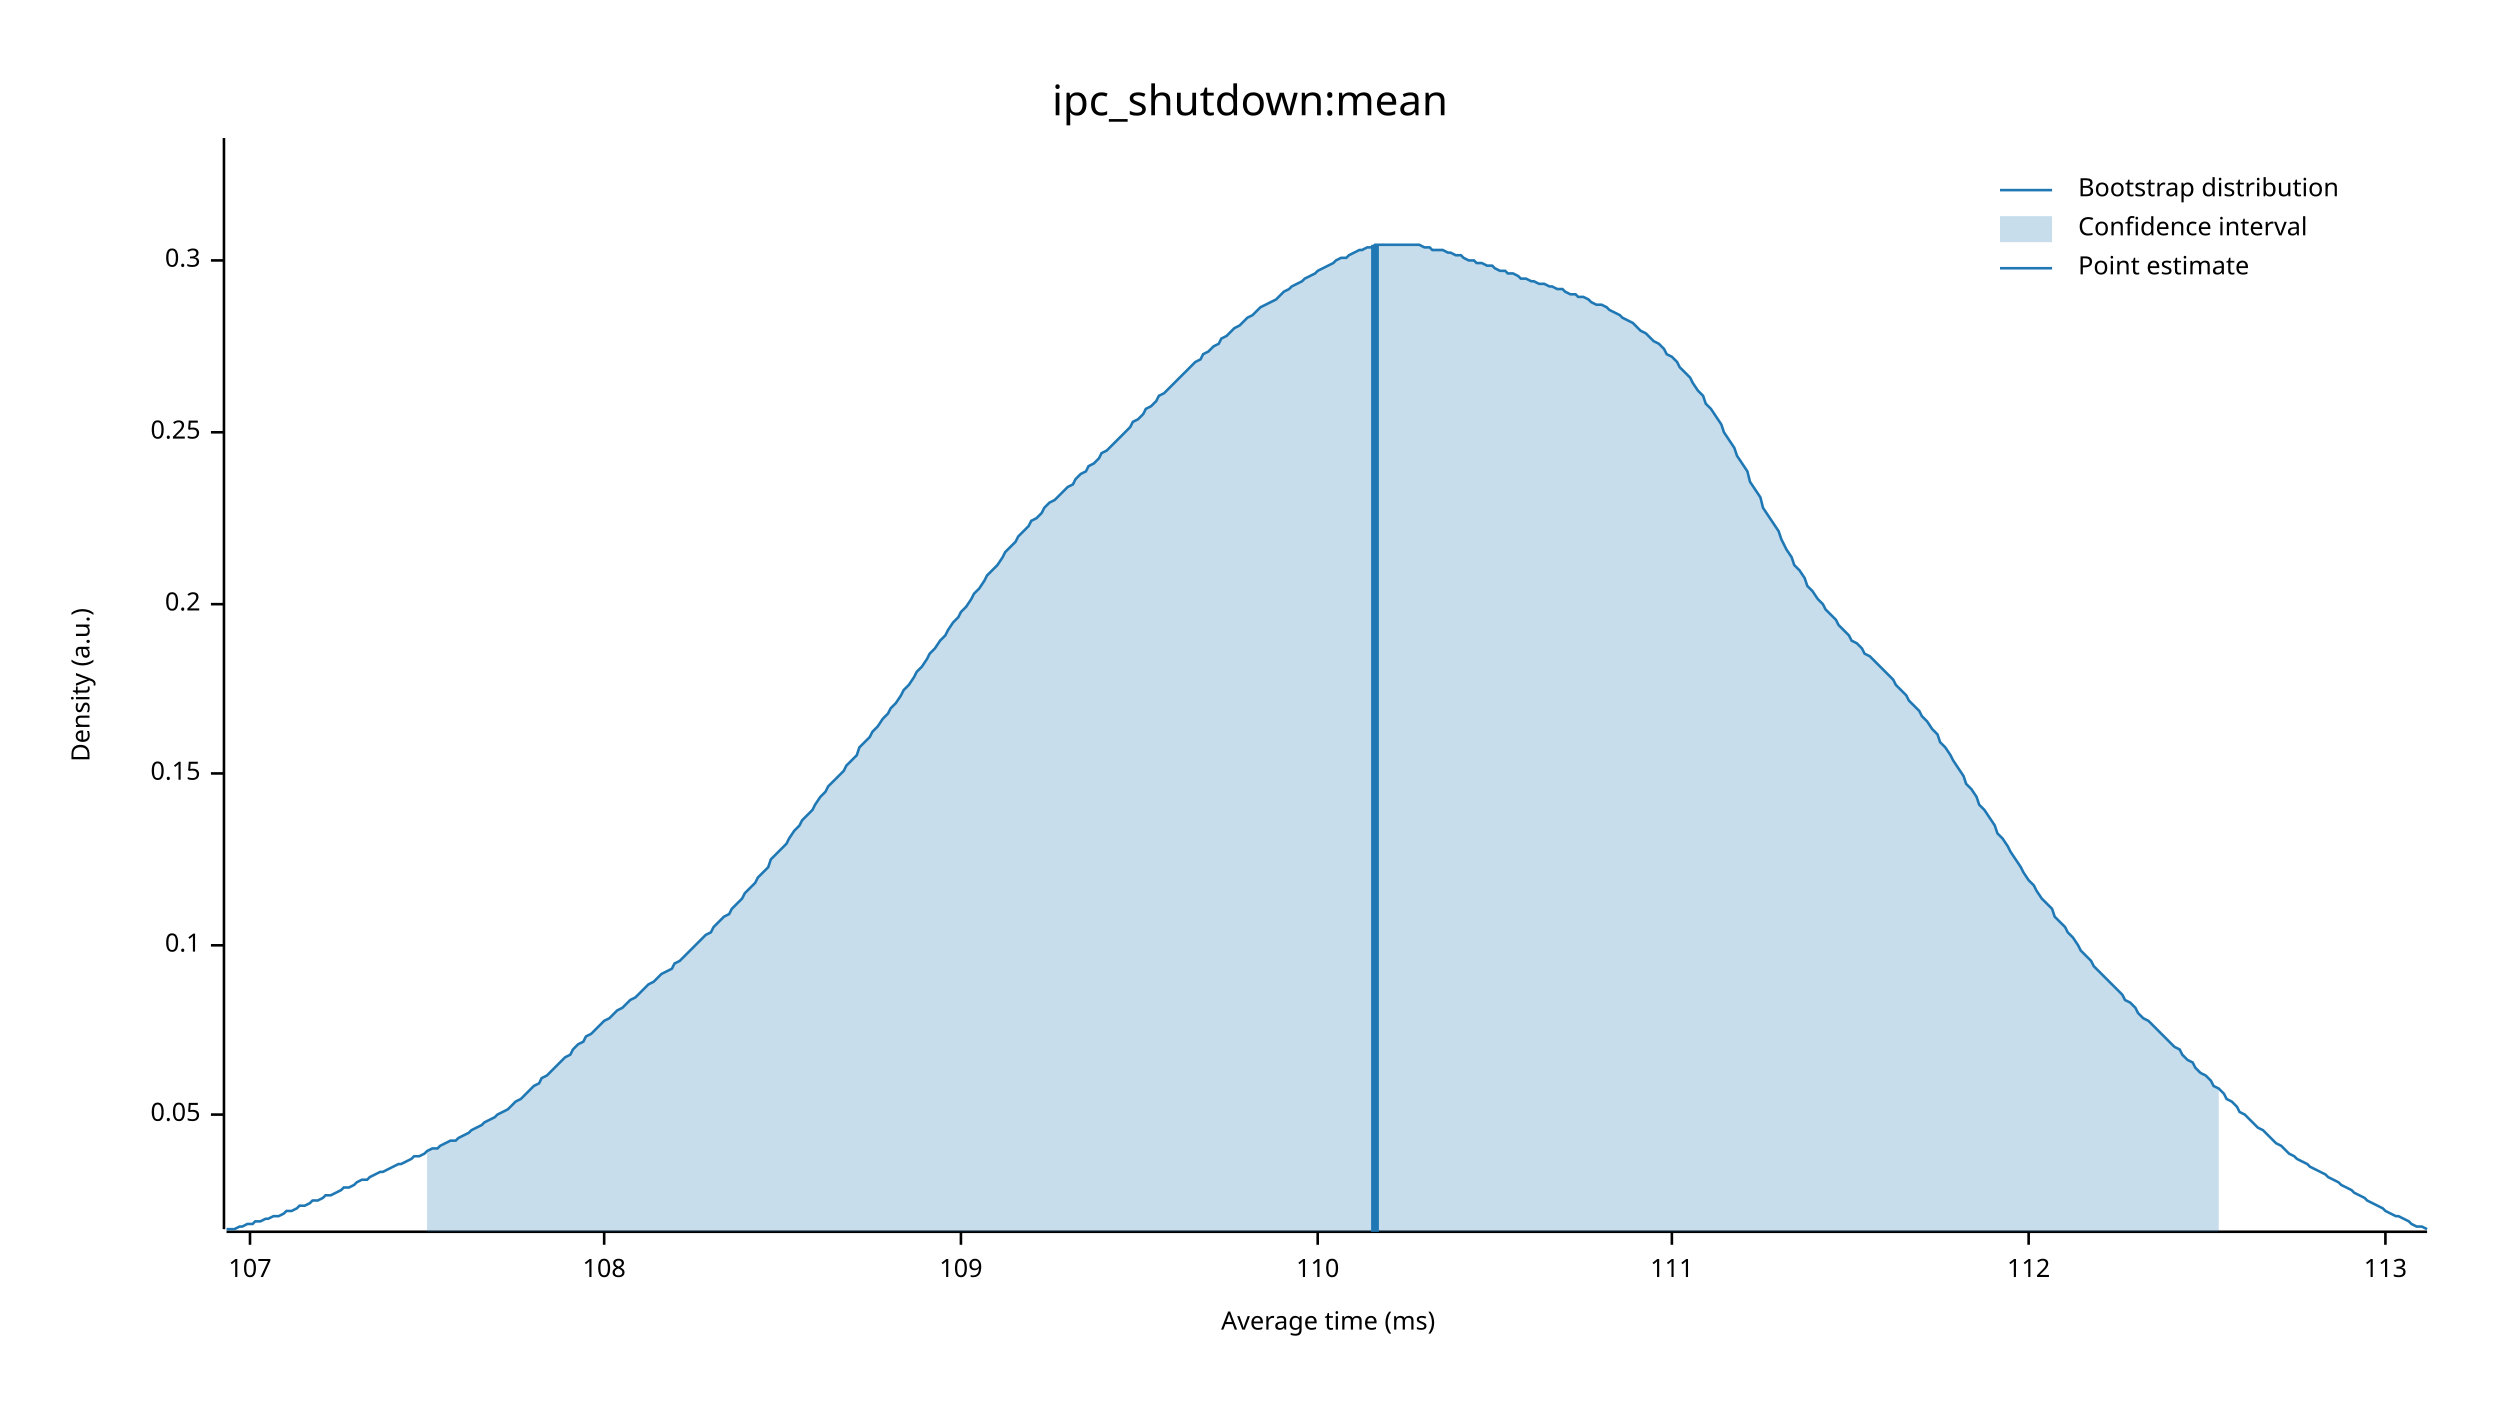
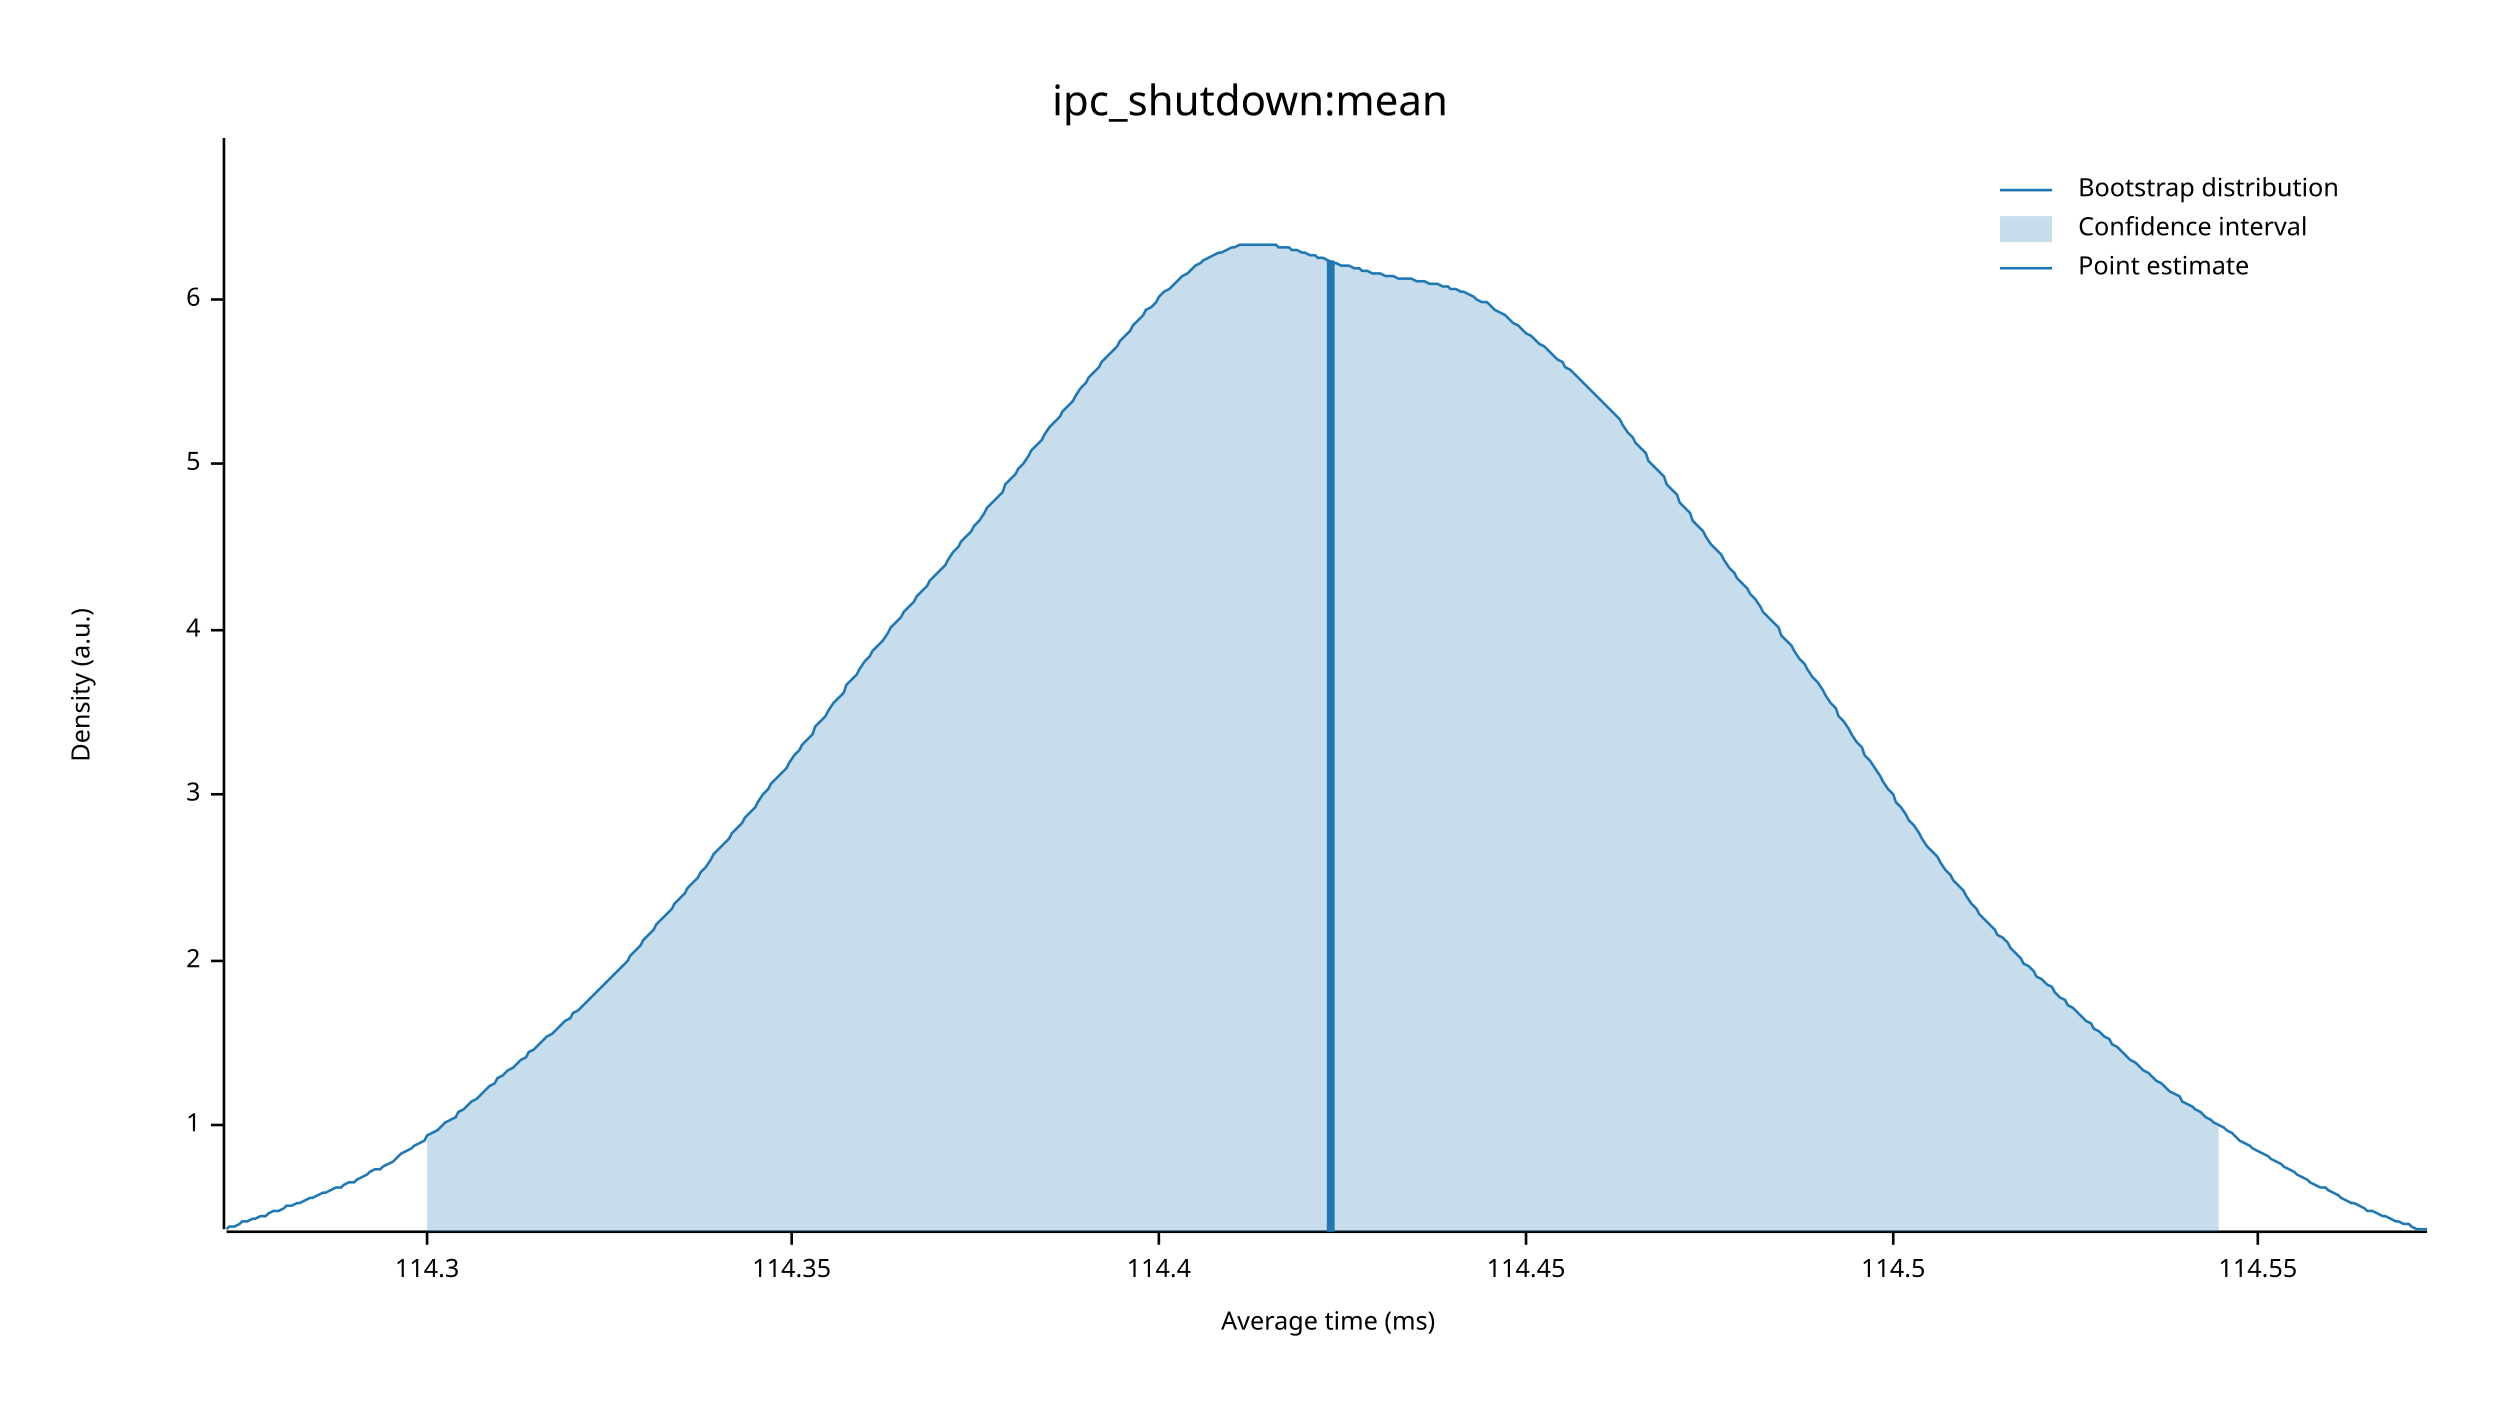
<svg xmlns="http://www.w3.org/2000/svg" width="960" height="540" viewBox="0 0 960 540">
  <text x="480" y="32" dy="0.76em" text-anchor="middle" font-family="sans-serif" font-size="16.129" opacity="1" fill="#000000">
ipc_shutdown:mean
</text>
  <text x="27" y="263" dy="0.76em" text-anchor="middle" font-family="sans-serif" font-size="9.677" opacity="1" fill="#000000" transform="rotate(270, 27, 263)">
Density (a.u.)
</text>
  <text x="510" y="513" dy="-0.5ex" text-anchor="middle" font-family="sans-serif" font-size="9.677" opacity="1" fill="#000000">
Average time (ms)
</text>
  <polyline fill="none" opacity="1" stroke="#000000" stroke-width="1" points="86,53 86,472 " />
-   <text x="77" y="428" dy="0.5ex" text-anchor="end" font-family="sans-serif" font-size="9.677" opacity="1" fill="#000000">
- 0.05
+   <text x="77" y="432" dy="0.5ex" text-anchor="end" font-family="sans-serif" font-size="9.677" opacity="1" fill="#000000">
+ 1
</text>
-   <polyline fill="none" opacity="1" stroke="#000000" stroke-width="1" points="81,428 86,428 " />
-   <text x="77" y="363" dy="0.5ex" text-anchor="end" font-family="sans-serif" font-size="9.677" opacity="1" fill="#000000">
- 0.1
+   <polyline fill="none" opacity="1" stroke="#000000" stroke-width="1" points="81,432 86,432 " />
+   <text x="77" y="369" dy="0.5ex" text-anchor="end" font-family="sans-serif" font-size="9.677" opacity="1" fill="#000000">
+ 2
</text>
-   <polyline fill="none" opacity="1" stroke="#000000" stroke-width="1" points="81,363 86,363 " />
-   <text x="77" y="297" dy="0.5ex" text-anchor="end" font-family="sans-serif" font-size="9.677" opacity="1" fill="#000000">
- 0.15
+   <polyline fill="none" opacity="1" stroke="#000000" stroke-width="1" points="81,369 86,369 " />
+   <text x="77" y="305" dy="0.5ex" text-anchor="end" font-family="sans-serif" font-size="9.677" opacity="1" fill="#000000">
+ 3
</text>
-   <polyline fill="none" opacity="1" stroke="#000000" stroke-width="1" points="81,297 86,297 " />
-   <text x="77" y="232" dy="0.5ex" text-anchor="end" font-family="sans-serif" font-size="9.677" opacity="1" fill="#000000">
- 0.2
+   <polyline fill="none" opacity="1" stroke="#000000" stroke-width="1" points="81,305 86,305 " />
+   <text x="77" y="242" dy="0.5ex" text-anchor="end" font-family="sans-serif" font-size="9.677" opacity="1" fill="#000000">
+ 4
</text>
-   <polyline fill="none" opacity="1" stroke="#000000" stroke-width="1" points="81,232 86,232 " />
-   <text x="77" y="166" dy="0.5ex" text-anchor="end" font-family="sans-serif" font-size="9.677" opacity="1" fill="#000000">
- 0.25
+   <polyline fill="none" opacity="1" stroke="#000000" stroke-width="1" points="81,242 86,242 " />
+   <text x="77" y="178" dy="0.5ex" text-anchor="end" font-family="sans-serif" font-size="9.677" opacity="1" fill="#000000">
+ 5
</text>
-   <polyline fill="none" opacity="1" stroke="#000000" stroke-width="1" points="81,166 86,166 " />
-   <text x="77" y="100" dy="0.5ex" text-anchor="end" font-family="sans-serif" font-size="9.677" opacity="1" fill="#000000">
- 0.3
+   <polyline fill="none" opacity="1" stroke="#000000" stroke-width="1" points="81,178 86,178 " />
+   <text x="77" y="115" dy="0.5ex" text-anchor="end" font-family="sans-serif" font-size="9.677" opacity="1" fill="#000000">
+ 6
</text>
-   <polyline fill="none" opacity="1" stroke="#000000" stroke-width="1" points="81,100 86,100 " />
+   <polyline fill="none" opacity="1" stroke="#000000" stroke-width="1" points="81,115 86,115 " />
  <polyline fill="none" opacity="1" stroke="#000000" stroke-width="1" points="87,473 932,473 " />
-   <text x="96" y="483" dy="0.76em" text-anchor="middle" font-family="sans-serif" font-size="9.677" opacity="1" fill="#000000">
- 107
+   <text x="164" y="483" dy="0.76em" text-anchor="middle" font-family="sans-serif" font-size="9.677" opacity="1" fill="#000000">
+ 114.3
</text>
-   <polyline fill="none" opacity="1" stroke="#000000" stroke-width="1" points="96,473 96,478 " />
-   <text x="232" y="483" dy="0.76em" text-anchor="middle" font-family="sans-serif" font-size="9.677" opacity="1" fill="#000000">
- 108
+   <polyline fill="none" opacity="1" stroke="#000000" stroke-width="1" points="164,473 164,478 " />
+   <text x="304" y="483" dy="0.76em" text-anchor="middle" font-family="sans-serif" font-size="9.677" opacity="1" fill="#000000">
+ 114.35
</text>
-   <polyline fill="none" opacity="1" stroke="#000000" stroke-width="1" points="232,473 232,478 " />
-   <text x="369" y="483" dy="0.76em" text-anchor="middle" font-family="sans-serif" font-size="9.677" opacity="1" fill="#000000">
- 109
+   <polyline fill="none" opacity="1" stroke="#000000" stroke-width="1" points="304,473 304,478 " />
+   <text x="445" y="483" dy="0.76em" text-anchor="middle" font-family="sans-serif" font-size="9.677" opacity="1" fill="#000000">
+ 114.4
</text>
-   <polyline fill="none" opacity="1" stroke="#000000" stroke-width="1" points="369,473 369,478 " />
-   <text x="506" y="483" dy="0.76em" text-anchor="middle" font-family="sans-serif" font-size="9.677" opacity="1" fill="#000000">
- 110
+   <polyline fill="none" opacity="1" stroke="#000000" stroke-width="1" points="445,473 445,478 " />
+   <text x="586" y="483" dy="0.76em" text-anchor="middle" font-family="sans-serif" font-size="9.677" opacity="1" fill="#000000">
+ 114.45
</text>
-   <polyline fill="none" opacity="1" stroke="#000000" stroke-width="1" points="506,473 506,478 " />
-   <text x="642" y="483" dy="0.76em" text-anchor="middle" font-family="sans-serif" font-size="9.677" opacity="1" fill="#000000">
- 111
+   <polyline fill="none" opacity="1" stroke="#000000" stroke-width="1" points="586,473 586,478 " />
+   <text x="727" y="483" dy="0.76em" text-anchor="middle" font-family="sans-serif" font-size="9.677" opacity="1" fill="#000000">
+ 114.5
</text>
-   <polyline fill="none" opacity="1" stroke="#000000" stroke-width="1" points="642,473 642,478 " />
-   <text x="779" y="483" dy="0.76em" text-anchor="middle" font-family="sans-serif" font-size="9.677" opacity="1" fill="#000000">
- 112
+   <polyline fill="none" opacity="1" stroke="#000000" stroke-width="1" points="727,473 727,478 " />
+   <text x="867" y="483" dy="0.76em" text-anchor="middle" font-family="sans-serif" font-size="9.677" opacity="1" fill="#000000">
+ 114.55
</text>
-   <polyline fill="none" opacity="1" stroke="#000000" stroke-width="1" points="779,473 779,478 " />
-   <text x="916" y="483" dy="0.76em" text-anchor="middle" font-family="sans-serif" font-size="9.677" opacity="1" fill="#000000">
- 113
- </text>
-   <polyline fill="none" opacity="1" stroke="#000000" stroke-width="1" points="916,473 916,478 " />
-   <polyline fill="none" opacity="1" stroke="#1F78B4" stroke-width="1" points="87,472 88,472 90,472 92,471 93,471 95,470 97,470 98,469 100,469 102,468 103,468 105,467 107,467 109,466 110,465 112,465 114,464 115,463 117,463 119,462 120,461 122,461 124,460 125,459 127,459 129,458 131,457 132,456 134,456 136,455 137,454 139,453 141,453 142,452 144,451 146,450 147,450 149,449 151,448 153,447 154,447 156,446 158,445 159,444 161,444 163,443 164,442 166,441 168,441 169,440 171,439 173,438 175,438 176,437 178,436 180,435 181,434 183,433 185,432 186,431 188,430 190,429 191,428 193,427 195,426 197,424 198,423 200,422 202,420 203,419 205,417 207,416 208,414 210,413 212,411 214,409 215,408 217,406 219,405 220,403 222,401 224,400 225,398 227,397 229,395 230,394 232,392 234,391 236,389 237,388 239,387 241,385 242,384 244,383 246,381 247,380 249,378 251,377 252,376 254,374 256,373 258,372 259,370 261,369 263,367 264,366 266,364 268,362 269,361 271,359 273,358 274,356 276,354 278,352 280,351 281,349 283,347 285,345 286,343 288,341 290,339 291,337 293,335 295,333 296,330 298,328 300,326 302,324 303,322 305,319 307,317 308,315 310,313 312,311 313,309 315,306 317,304 318,302 320,300 322,298 324,296 325,294 327,292 329,290 330,287 332,285 334,283 335,281 337,279 339,276 341,274 342,272 344,270 346,267 347,265 349,263 351,260 352,258 354,256 356,253 357,251 359,249 361,246 363,244 364,242 366,239 368,237 369,235 371,233 373,230 374,228 376,226 378,223 379,221 381,219 383,217 385,214 386,212 388,210 390,208 391,206 393,204 395,202 396,200 398,199 400,197 401,195 403,193 405,192 407,190 408,189 410,187 412,186 413,184 415,182 417,181 418,179 420,178 422,176 423,174 425,173 427,171 429,169 430,168 432,166 434,164 435,162 437,161 439,159 440,157 442,156 444,154 445,152 447,151 449,149 451,147 452,146 454,144 456,142 457,141 459,139 461,138 462,136 464,135 466,133 468,132 469,130 471,129 473,127 474,126 476,125 478,123 479,122 481,121 483,119 484,118 486,117 488,116 490,115 491,114 493,112 495,111 496,110 498,109 500,108 501,107 503,106 505,105 506,104 508,103 510,102 512,101 513,100 515,99 517,99 518,98 520,97 522,96 523,96 525,95 527,95 528,94 530,94 532,94 534,94 535,94 537,94 539,94 540,94 542,94 544,94 545,94 547,95 549,95 550,96 552,96 554,96 556,97 557,97 559,98 561,98 562,99 564,100 566,100 567,101 569,101 571,102 573,102 574,103 576,104 578,104 579,105 581,105 583,106 584,107 586,107 588,108 589,108 591,109 593,109 595,110 596,110 598,111 600,111 601,112 603,113 605,113 606,114 608,114 610,115 611,116 613,117 615,117 617,118 618,119 620,120 622,121 623,122 625,123 627,124 628,125 630,127 632,128 633,129 635,131 637,132 639,134 640,136 642,137 644,139 645,141 647,143 649,145 650,147 652,150 654,152 655,155 657,157 659,160 661,163 662,166 664,169 666,172 667,175 669,178 671,181 672,185 674,188 676,191 677,195 679,198 681,201 683,204 684,207 686,211 688,214 689,217 691,219 693,222 694,225 696,227 698,230 700,232 701,234 703,236 705,238 706,240 708,242 710,244 711,246 713,247 715,249 716,251 718,252 720,254 722,256 723,257 725,259 727,261 728,263 730,265 732,267 733,269 735,271 737,273 738,275 740,277 742,280 744,282 745,285 747,287 749,290 750,292 752,295 754,298 755,301 757,303 759,306 760,309 762,311 764,314 766,317 767,320 769,322 771,325 772,327 774,330 776,333 777,335 779,338 781,340 782,342 784,345 786,347 788,349 789,352 791,354 793,356 794,358 796,360 798,363 799,365 801,367 803,369 804,371 806,373 808,375 810,377 811,378 813,380 815,382 816,384 818,385 820,387 821,389 823,391 825,392 827,394 828,395 830,397 832,399 833,400 835,402 837,403 838,405 840,407 842,408 843,410 845,412 847,413 849,415 850,417 852,418 854,420 855,422 857,423 859,425 860,427 862,428 864,430 865,431 867,433 869,434 871,436 872,437 874,439 876,440 877,441 879,443 881,444 882,445 884,446 886,447 887,448 889,449 891,450 893,451 894,452 896,453 898,454 899,455 901,456 903,457 904,458 906,459 908,460 909,461 911,462 913,463 915,464 916,465 918,466 920,467 921,467 923,468 925,469 926,470 928,471 930,471 932,472 " />
-   <polygon opacity="0.25" fill="#1F78B4" points="164,442 166,441 168,441 169,440 171,439 173,438 175,438 176,437 178,436 180,435 181,434 183,433 185,432 186,431 188,430 190,429 191,428 193,427 195,426 197,424 198,423 200,422 202,420 203,419 205,417 207,416 208,414 210,413 212,411 214,409 215,408 217,406 219,405 220,403 222,401 224,400 225,398 227,397 229,395 230,394 232,392 234,391 236,389 237,388 239,387 241,385 242,384 244,383 246,381 247,380 249,378 251,377 252,376 254,374 256,373 258,372 259,370 261,369 263,367 264,366 266,364 268,362 269,361 271,359 273,358 274,356 276,354 278,352 280,351 281,349 283,347 285,345 286,343 288,341 290,339 291,337 293,335 295,333 296,330 298,328 300,326 302,324 303,322 305,319 307,317 308,315 310,313 312,311 313,309 315,306 317,304 318,302 320,300 322,298 324,296 325,294 327,292 329,290 330,287 332,285 334,283 335,281 337,279 339,276 341,274 342,272 344,270 346,267 347,265 349,263 351,260 352,258 354,256 356,253 357,251 359,249 361,246 363,244 364,242 366,239 368,237 369,235 371,233 373,230 374,228 376,226 378,223 379,221 381,219 383,217 385,214 386,212 388,210 390,208 391,206 393,204 395,202 396,200 398,199 400,197 401,195 403,193 405,192 407,190 408,189 410,187 412,186 413,184 415,182 417,181 418,179 420,178 422,176 423,174 425,173 427,171 429,169 430,168 432,166 434,164 435,162 437,161 439,159 440,157 442,156 444,154 445,152 447,151 449,149 451,147 452,146 454,144 456,142 457,141 459,139 461,138 462,136 464,135 466,133 468,132 469,130 471,129 473,127 474,126 476,125 478,123 479,122 481,121 483,119 484,118 486,117 488,116 490,115 491,114 493,112 495,111 496,110 498,109 500,108 501,107 503,106 505,105 506,104 508,103 510,102 512,101 513,100 515,99 517,99 518,98 520,97 522,96 523,96 525,95 527,95 528,94 530,94 532,94 534,94 535,94 537,94 539,94 540,94 542,94 544,94 545,94 547,95 549,95 550,96 552,96 554,96 556,97 557,97 559,98 561,98 562,99 564,100 566,100 567,101 569,101 571,102 573,102 574,103 576,104 578,104 579,105 581,105 583,106 584,107 586,107 588,108 589,108 591,109 593,109 595,110 596,110 598,111 600,111 601,112 603,113 605,113 606,114 608,114 610,115 611,116 613,117 615,117 617,118 618,119 620,120 622,121 623,122 625,123 627,124 628,125 630,127 632,128 633,129 635,131 637,132 639,134 640,136 642,137 644,139 645,141 647,143 649,145 650,147 652,150 654,152 655,155 657,157 659,160 661,163 662,166 664,169 666,172 667,175 669,178 671,181 672,185 674,188 676,191 677,195 679,198 681,201 683,204 684,207 686,211 688,214 689,217 691,219 693,222 694,225 696,227 698,230 700,232 701,234 703,236 705,238 706,240 708,242 710,244 711,246 713,247 715,249 716,251 718,252 720,254 722,256 723,257 725,259 727,261 728,263 730,265 732,267 733,269 735,271 737,273 738,275 740,277 742,280 744,282 745,285 747,287 749,290 750,292 752,295 754,298 755,301 757,303 759,306 760,309 762,311 764,314 766,317 767,320 769,322 771,325 772,327 774,330 776,333 777,335 779,338 781,340 782,342 784,345 786,347 788,349 789,352 791,354 793,356 794,358 796,360 798,363 799,365 801,367 803,369 804,371 806,373 808,375 810,377 811,378 813,380 815,382 816,384 818,385 820,387 821,389 823,391 825,392 827,394 828,395 830,397 832,399 833,400 835,402 837,403 838,405 840,407 842,408 843,410 845,412 847,413 849,415 850,417 852,418 852,473 164,473 " />
-   <polyline fill="none" opacity="1" stroke="#1F78B4" stroke-width="3" points="528,473 528,94 " />
+   <polyline fill="none" opacity="1" stroke="#000000" stroke-width="1" points="867,473 867,478 " />
+   <polyline fill="none" opacity="1" stroke="#1F78B4" stroke-width="1" points="87,472 88,471 90,471 92,470 93,469 95,469 97,468 98,468 100,467 102,467 103,466 105,465 107,465 109,464 110,463 112,463 114,462 115,462 117,461 119,460 120,460 122,459 124,458 125,458 127,457 129,456 131,456 132,455 134,454 136,454 137,453 139,452 141,451 142,450 144,449 146,449 147,448 149,447 151,446 153,444 154,443 156,442 158,441 159,440 161,439 163,438 164,436 166,435 168,434 169,433 171,431 173,430 175,429 176,427 178,426 180,424 181,423 183,422 185,420 186,419 188,417 190,416 191,414 193,413 195,411 197,410 198,409 200,407 202,406 203,404 205,403 207,401 208,400 210,398 212,397 214,395 215,394 217,392 219,391 220,389 222,388 224,386 225,385 227,383 229,381 230,380 232,378 234,376 236,374 237,373 239,371 241,369 242,367 244,365 246,363 247,361 249,359 251,357 252,355 254,353 256,351 258,349 259,347 261,345 263,343 264,341 266,339 268,337 269,335 271,333 273,330 274,328 276,326 278,324 280,322 281,320 283,318 285,316 286,314 288,312 290,310 291,308 293,305 295,303 296,301 298,299 300,297 302,295 303,293 305,290 307,288 308,286 310,284 312,282 313,279 315,277 317,275 318,273 320,270 322,268 324,266 325,263 327,261 329,259 330,257 332,254 334,252 335,250 337,248 339,246 341,243 342,241 344,239 346,237 347,235 349,233 351,231 352,229 354,227 356,225 357,223 359,221 361,219 363,217 364,215 366,212 368,210 369,208 371,206 373,204 374,202 376,200 378,197 379,195 381,193 383,191 385,189 386,186 388,184 390,182 391,180 393,178 395,175 396,173 398,171 400,169 401,167 403,164 405,162 407,160 408,158 410,156 412,154 413,152 415,149 417,147 418,145 420,143 422,141 423,139 425,137 427,135 429,133 430,131 432,129 434,127 435,125 437,123 439,121 440,119 442,118 444,116 445,114 447,112 449,111 451,109 452,108 454,106 456,105 457,104 459,102 461,101 462,100 464,99 466,98 468,97 469,97 471,96 473,95 474,95 476,94 478,94 479,94 481,94 483,94 484,94 486,94 488,94 490,94 491,95 493,95 495,95 496,96 498,96 500,97 501,97 503,98 505,98 506,99 508,99 510,100 512,101 513,101 515,102 517,102 518,102 520,103 522,103 523,104 525,104 527,105 528,105 530,105 532,106 534,106 535,106 537,107 539,107 540,107 542,107 544,108 545,108 547,108 549,109 550,109 552,109 554,110 556,110 557,111 559,111 561,112 562,112 564,113 566,114 567,115 569,116 571,116 573,118 574,119 576,120 578,121 579,122 581,124 583,125 584,126 586,128 588,129 589,130 591,132 593,133 595,135 596,136 598,138 600,139 601,141 603,142 605,144 606,145 608,147 610,149 611,150 613,152 615,154 617,156 618,157 620,159 622,161 623,163 625,166 627,168 628,170 630,172 632,174 633,177 635,179 637,181 639,183 640,186 642,188 644,190 645,193 647,195 649,197 650,200 652,202 654,204 655,206 657,209 659,211 661,213 662,215 664,218 666,220 667,222 669,224 671,226 672,228 674,230 676,233 677,235 679,237 681,239 683,241 684,244 686,246 688,248 689,250 691,253 693,255 694,257 696,260 698,262 700,265 701,267 703,270 705,272 706,275 708,277 710,280 711,282 713,285 715,287 716,290 718,292 720,295 722,298 723,300 725,303 727,305 728,308 730,310 732,313 733,315 735,317 737,320 738,322 740,325 742,327 744,329 745,331 747,334 749,336 750,338 752,340 754,342 755,344 757,347 759,349 760,351 762,353 764,355 766,357 767,359 769,360 771,362 772,364 774,366 776,368 777,370 779,371 781,373 782,375 784,376 786,378 788,379 789,381 791,383 793,384 794,386 796,387 798,389 799,390 801,392 803,393 804,395 806,396 808,398 810,399 811,401 813,402 815,404 816,405 818,407 820,408 821,409 823,411 825,412 827,414 828,415 830,416 832,418 833,419 835,420 837,421 838,423 840,424 842,425 843,426 845,427 847,429 849,430 850,431 852,432 854,433 855,434 857,435 859,437 860,438 862,439 864,440 865,441 867,442 869,443 871,444 872,445 874,446 876,447 877,448 879,449 881,450 882,451 884,452 886,453 887,454 889,455 891,456 893,456 894,457 896,458 898,459 899,460 901,461 903,462 904,462 906,463 908,464 909,465 911,465 913,466 915,467 916,467 918,468 920,469 921,469 923,470 925,470 926,471 928,472 930,472 932,472 " />
+   <polygon opacity="0.25" fill="#1F78B4" points="164,436 166,435 168,434 169,433 171,431 173,430 175,429 176,427 178,426 180,424 181,423 183,422 185,420 186,419 188,417 190,416 191,414 193,413 195,411 197,410 198,409 200,407 202,406 203,404 205,403 207,401 208,400 210,398 212,397 214,395 215,394 217,392 219,391 220,389 222,388 224,386 225,385 227,383 229,381 230,380 232,378 234,376 236,374 237,373 239,371 241,369 242,367 244,365 246,363 247,361 249,359 251,357 252,355 254,353 256,351 258,349 259,347 261,345 263,343 264,341 266,339 268,337 269,335 271,333 273,330 274,328 276,326 278,324 280,322 281,320 283,318 285,316 286,314 288,312 290,310 291,308 293,305 295,303 296,301 298,299 300,297 302,295 303,293 305,290 307,288 308,286 310,284 312,282 313,279 315,277 317,275 318,273 320,270 322,268 324,266 325,263 327,261 329,259 330,257 332,254 334,252 335,250 337,248 339,246 341,243 342,241 344,239 346,237 347,235 349,233 351,231 352,229 354,227 356,225 357,223 359,221 361,219 363,217 364,215 366,212 368,210 369,208 371,206 373,204 374,202 376,200 378,197 379,195 381,193 383,191 385,189 386,186 388,184 390,182 391,180 393,178 395,175 396,173 398,171 400,169 401,167 403,164 405,162 407,160 408,158 410,156 412,154 413,152 415,149 417,147 418,145 420,143 422,141 423,139 425,137 427,135 429,133 430,131 432,129 434,127 435,125 437,123 439,121 440,119 442,118 444,116 445,114 447,112 449,111 451,109 452,108 454,106 456,105 457,104 459,102 461,101 462,100 464,99 466,98 468,97 469,97 471,96 473,95 474,95 476,94 478,94 479,94 481,94 483,94 484,94 486,94 488,94 490,94 491,95 493,95 495,95 496,96 498,96 500,97 501,97 503,98 505,98 506,99 508,99 510,100 512,101 513,101 515,102 517,102 518,102 520,103 522,103 523,104 525,104 527,105 528,105 530,105 532,106 534,106 535,106 537,107 539,107 540,107 542,107 544,108 545,108 547,108 549,109 550,109 552,109 554,110 556,110 557,111 559,111 561,112 562,112 564,113 566,114 567,115 569,116 571,116 573,118 574,119 576,120 578,121 579,122 581,124 583,125 584,126 586,128 588,129 589,130 591,132 593,133 595,135 596,136 598,138 600,139 601,141 603,142 605,144 606,145 608,147 610,149 611,150 613,152 615,154 617,156 618,157 620,159 622,161 623,163 625,166 627,168 628,170 630,172 632,174 633,177 635,179 637,181 639,183 640,186 642,188 644,190 645,193 647,195 649,197 650,200 652,202 654,204 655,206 657,209 659,211 661,213 662,215 664,218 666,220 667,222 669,224 671,226 672,228 674,230 676,233 677,235 679,237 681,239 683,241 684,244 686,246 688,248 689,250 691,253 693,255 694,257 696,260 698,262 700,265 701,267 703,270 705,272 706,275 708,277 710,280 711,282 713,285 715,287 716,290 718,292 720,295 722,298 723,300 725,303 727,305 728,308 730,310 732,313 733,315 735,317 737,320 738,322 740,325 742,327 744,329 745,331 747,334 749,336 750,338 752,340 754,342 755,344 757,347 759,349 760,351 762,353 764,355 766,357 767,359 769,360 771,362 772,364 774,366 776,368 777,370 779,371 781,373 782,375 784,376 786,378 788,379 789,381 791,383 793,384 794,386 796,387 798,389 799,390 801,392 803,393 804,395 806,396 808,398 810,399 811,401 813,402 815,404 816,405 818,407 820,408 821,409 823,411 825,412 827,414 828,415 830,416 832,418 833,419 835,420 837,421 838,423 840,424 842,425 843,426 845,427 847,429 849,430 850,431 852,432 852,473 164,473 " />
+   <polyline fill="none" opacity="1" stroke="#1F78B4" stroke-width="3" points="511,473 511,100 " />
  <text x="798" y="68" dy="0.76em" text-anchor="start" font-family="sans-serif" font-size="9.677" opacity="1" fill="#000000">
Bootstrap distribution
</text>
  <text x="798" y="83" dy="0.76em" text-anchor="start" font-family="sans-serif" font-size="9.677" opacity="1" fill="#000000">
Confidence interval
</text>
  <text x="798" y="98" dy="0.76em" text-anchor="start" font-family="sans-serif" font-size="9.677" opacity="1" fill="#000000">
Point estimate
</text>
  <polyline fill="none" opacity="1" stroke="#1F78B4" stroke-width="1" points="768,73 788,73 " />
  <rect x="768" y="83" width="20" height="10" opacity="0.25" fill="#1F78B4" stroke="none" />
  <polyline fill="none" opacity="1" stroke="#1F78B4" stroke-width="1" points="768,103 788,103 " />
</svg>
